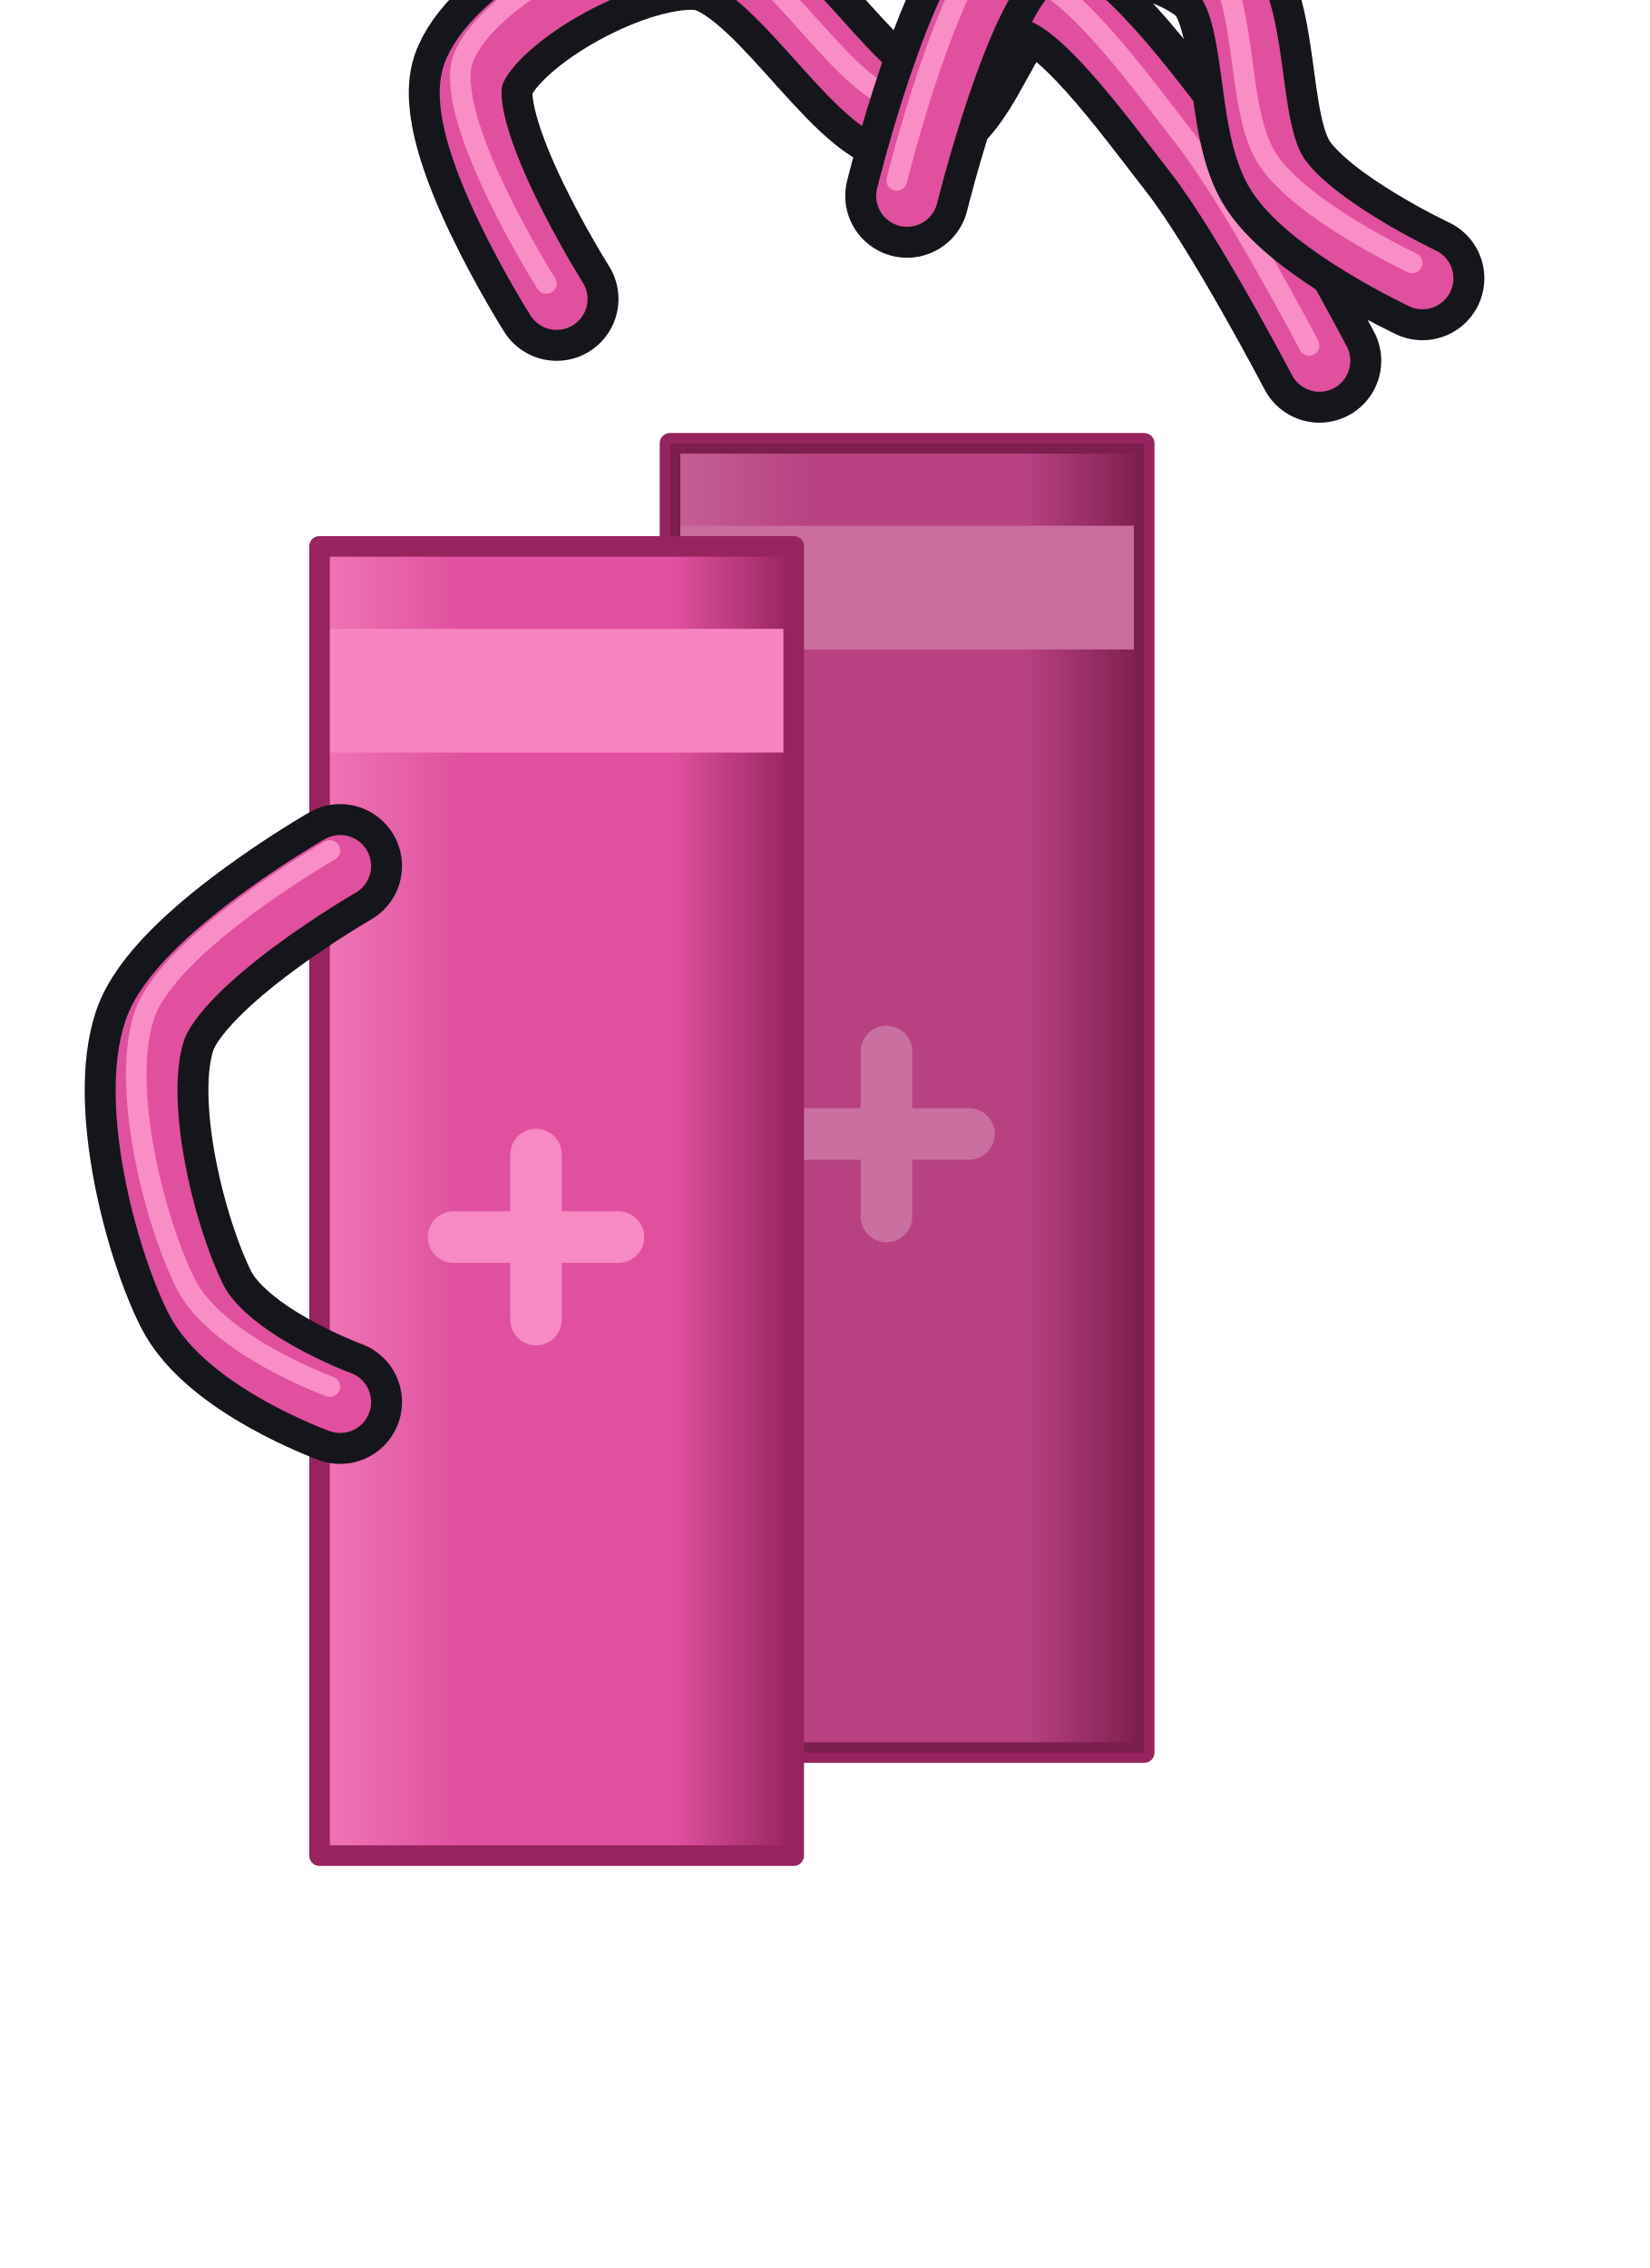
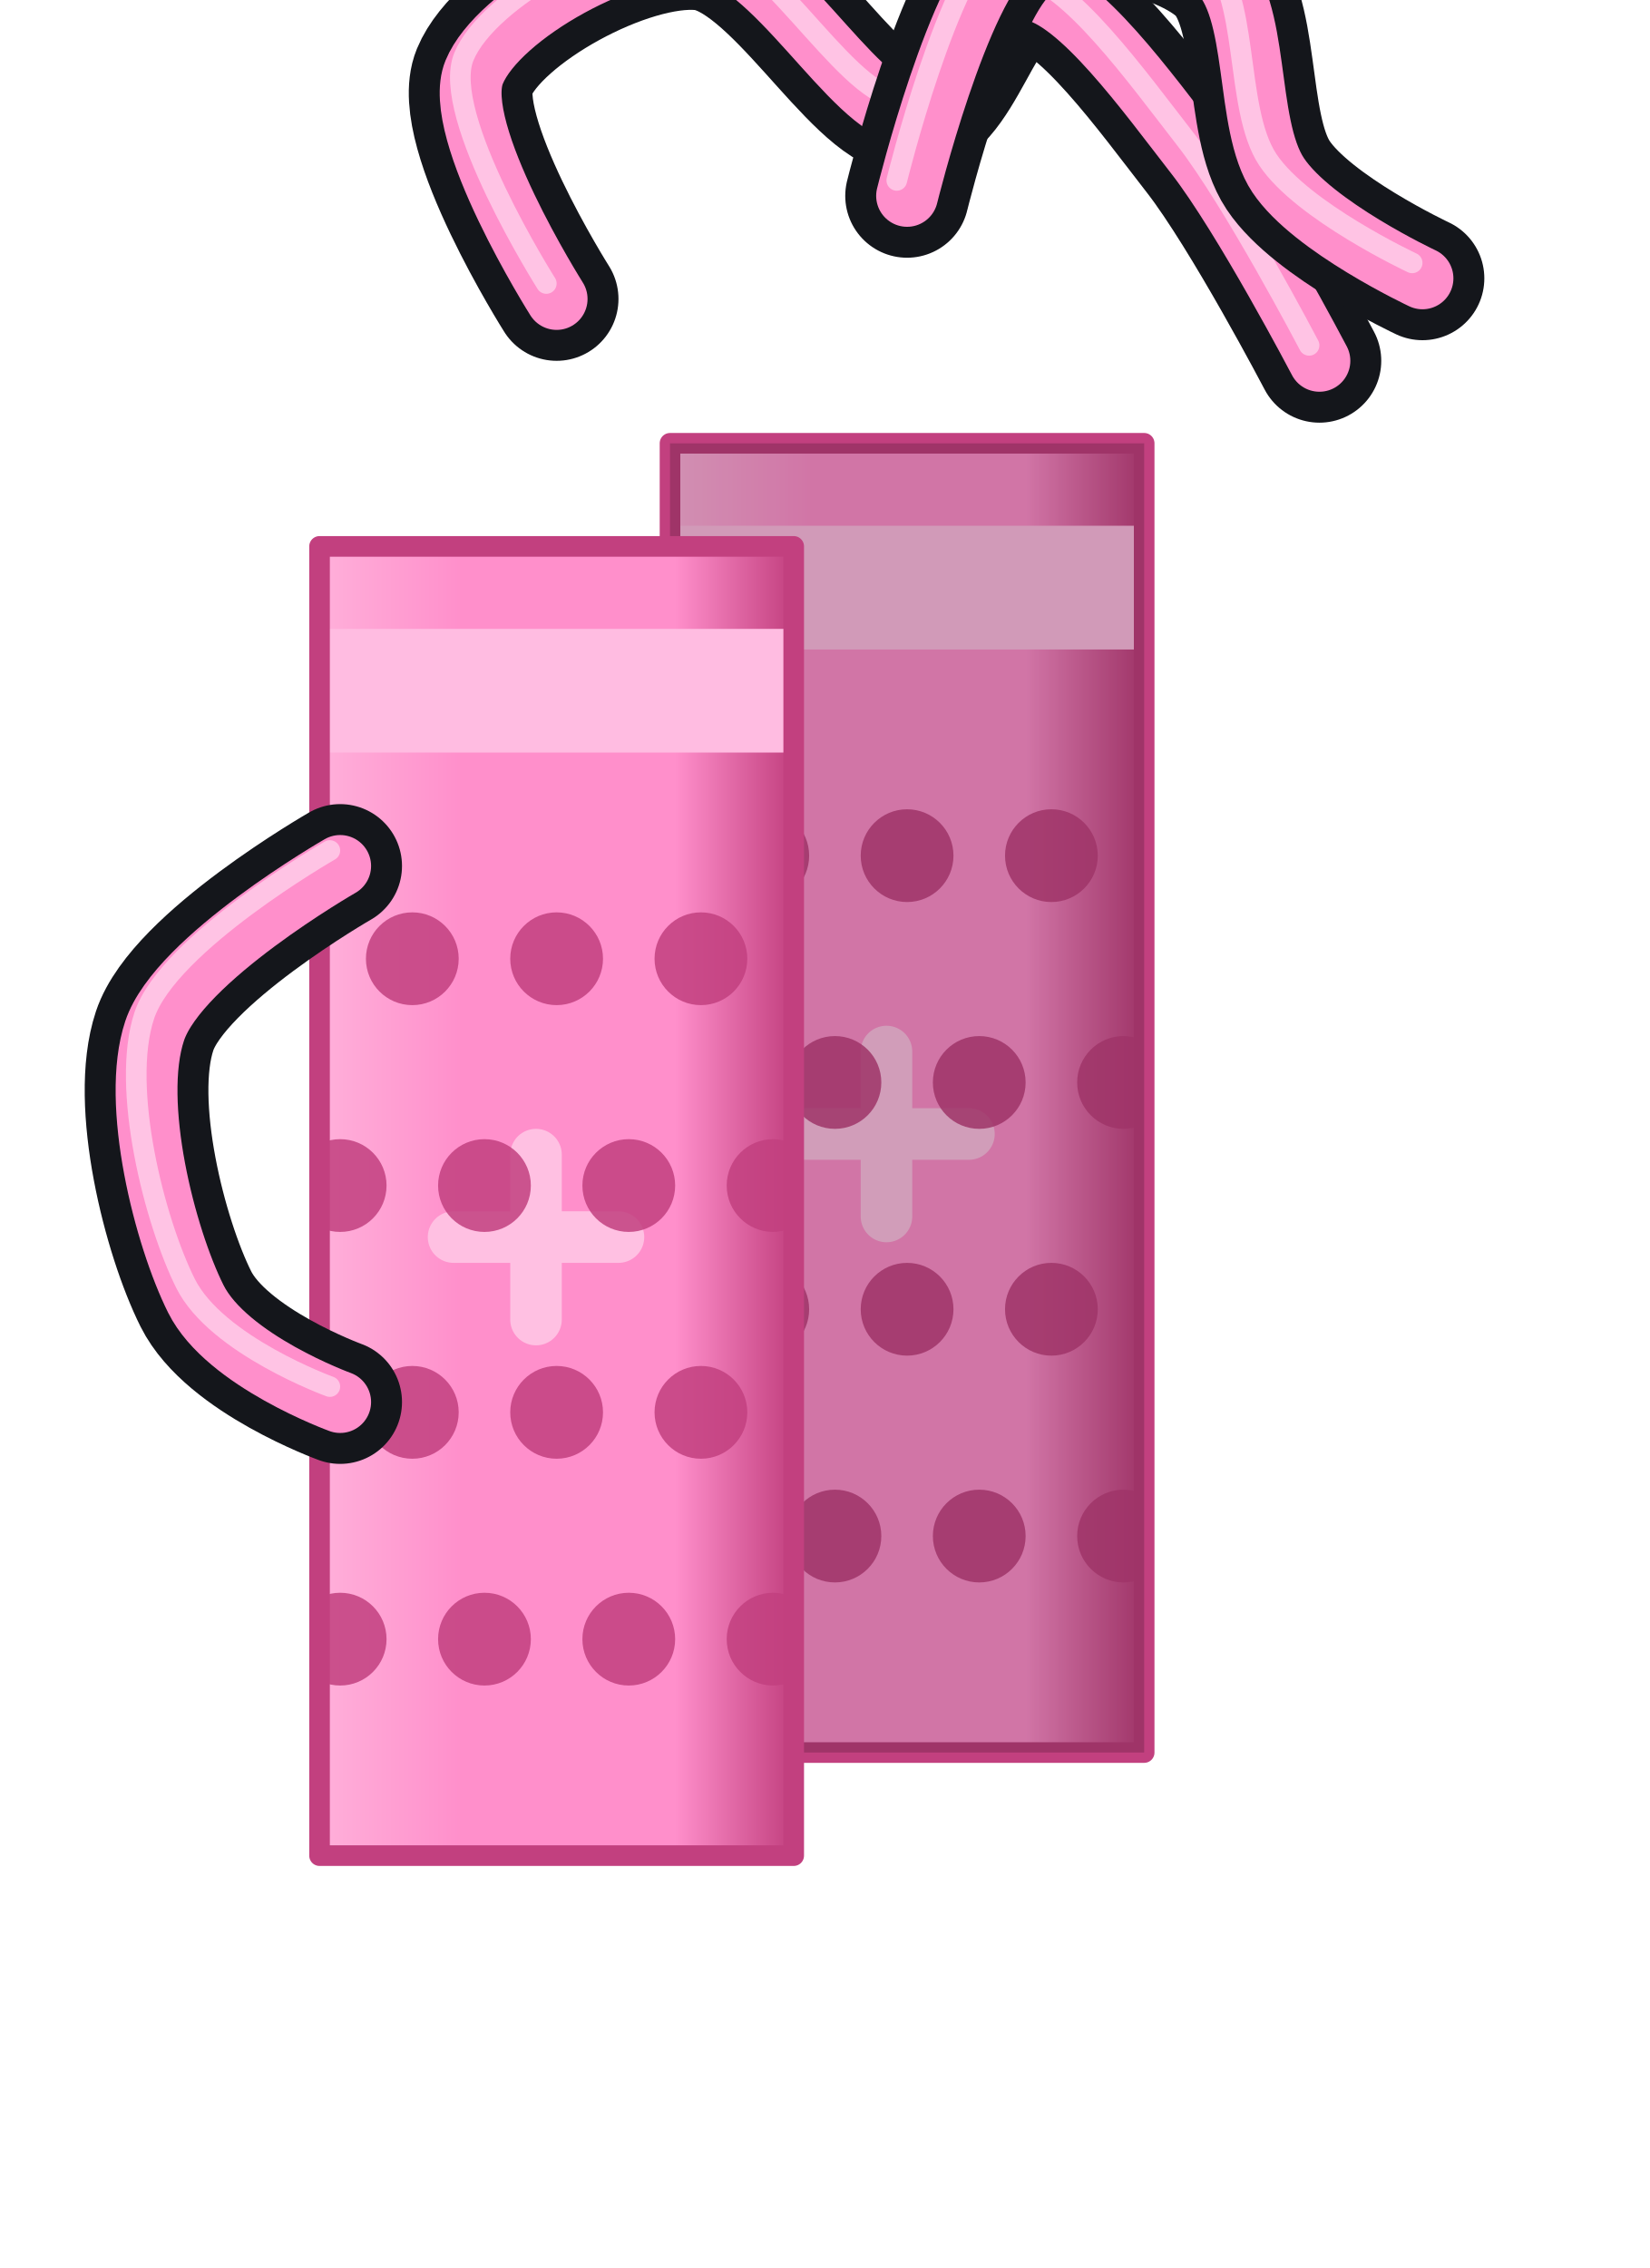
<svg xmlns="http://www.w3.org/2000/svg" width="160" height="220" viewBox="-80 -112 160 220">
  <defs>
    <linearGradient id="jtg1" gradientUnits="userSpaceOnUse" x1="-15" y1="0" x2="31" y2="0">
-       <stop offset="0" stop-color="#f076b6" />
-       <stop offset="0.3" stop-color="#e0509e" />
-       <stop offset="0.75" stop-color="#e0509e" />
-       <stop offset="1" stop-color="#97245f" />
+       <stop offset="0" stop-color="#ffb0da" />
+       <stop offset="0.3" stop-color="#ff8fcb" />
+       <stop offset="0.75" stop-color="#ff8fcb" />
+       <stop offset="1" stop-color="#c2407f" />
    </linearGradient>
-     <linearGradient id="jtg2" gradientUnits="userSpaceOnUse" x1="-49" y1="0" x2="-3" y2="0">
-       <stop offset="0" stop-color="#f076b6" />
-       <stop offset="0.3" stop-color="#e0509e" />
-       <stop offset="0.75" stop-color="#e0509e" />
-       <stop offset="1" stop-color="#97245f" />
+     <clipPath id="jtc2">
+       <path d="M-15 -69C-15 -69 31 -69 31 -69C31 -69 31 58 31 58C31 58 -15 58 -15 58C-15 58 -15 -69 -15 -69Z" />
+     </clipPath>
+     <linearGradient id="jtg3" gradientUnits="userSpaceOnUse" x1="-49" y1="0" x2="-3" y2="0">
+       <stop offset="0" stop-color="#ffb0da" />
+       <stop offset="0.3" stop-color="#ff8fcb" />
+       <stop offset="0.75" stop-color="#ff8fcb" />
+       <stop offset="1" stop-color="#c2407f" />
    </linearGradient>
+     <clipPath id="jtc4">
+       <path d="M-49 -59C-49 -59 -3 -59 -3 -59C-3 -59 -3 68 -3 68C-3 68 -49 68 -49 68C-49 68 -49 -59 -49 -59Z" />
+     </clipPath>
  </defs>
  <path d="M-15 -69C-15 -69 31 -69 31 -69C31 -69 31 58 31 58C31 58 -15 58 -15 58C-15 58 -15 -69 -15 -69Z" fill="url(#jtg1)" />
-   <path d="M-14 -61H30A1 1 0 0 1 31 -60V-50A1 1 0 0 1 30 -49H-14A1 1 0 0 1 -15 -50V-60A1 1 0 0 1 -14 -61Z" fill="#f685c0" />
-   <path d="M-2 -2H14M6 -10V6" fill="none" stroke="#f789c3" stroke-width="5" stroke-linejoin="round" stroke-linecap="round" />
-   <path d="M-15 -69C-15 -69 31 -69 31 -69C31 -69 31 58 31 58C31 58 -15 58 -15 58C-15 58 -15 -69 -15 -69Z" fill="none" stroke="#97245f" stroke-width="2" stroke-linejoin="round" stroke-linecap="round" />
+   <path d="M-14 -61H30A1 1 0 0 1 31 -60V-50A1 1 0 0 1 30 -49H-14A1 1 0 0 1 -15 -50V-60A1 1 0 0 1 -14 -61Z" fill="#ffbce1" />
+   <path d="M-2 -2H14M6 -10V6" fill="none" stroke="#ffc0e2" stroke-width="5" stroke-linejoin="round" stroke-linecap="round" />
+   <g clip-path="url(#jtc2)">
+     <path d="M-24.5 -29A4.5 4.5 0 1 0 -15.5 -29A4.5 4.5 0 1 0 -24.5 -29Z" fill="#c2407f" opacity="0.85" />
+     <path d="M-10.5 -29A4.5 4.5 0 1 0 -1.5 -29A4.5 4.5 0 1 0 -10.5 -29Z" fill="#c2407f" opacity="0.85" />
+     <path d="M3.5 -29A4.5 4.5 0 1 0 12.5 -29A4.5 4.5 0 1 0 3.5 -29Z" fill="#c2407f" opacity="0.85" />
+     <path d="M17.5 -29A4.5 4.5 0 1 0 26.5 -29A4.5 4.5 0 1 0 17.5 -29Z" fill="#c2407f" opacity="0.85" />
+     <path d="M31.5 -29A4.5 4.5 0 1 0 40.5 -29A4.5 4.5 0 1 0 31.5 -29Z" fill="#c2407f" opacity="0.85" />
+     <path d="M-17.5 -7A4.5 4.5 0 1 0 -8.5 -7A4.5 4.5 0 1 0 -17.5 -7Z" fill="#c2407f" opacity="0.85" />
+     <path d="M-3.5 -7A4.5 4.5 0 1 0 5.5 -7A4.5 4.5 0 1 0 -3.5 -7Z" fill="#c2407f" opacity="0.85" />
+     <path d="M10.5 -7A4.5 4.5 0 1 0 19.5 -7A4.5 4.5 0 1 0 10.5 -7Z" fill="#c2407f" opacity="0.85" />
+     <path d="M24.5 -7A4.5 4.5 0 1 0 33.5 -7A4.5 4.5 0 1 0 24.5 -7Z" fill="#c2407f" opacity="0.85" />
+     <path d="M38.5 -7A4.5 4.5 0 1 0 47.5 -7A4.5 4.5 0 1 0 38.5 -7Z" fill="#c2407f" opacity="0.85" />
+     <path d="M-24.5 15A4.5 4.5 0 1 0 -15.5 15A4.5 4.5 0 1 0 -24.5 15Z" fill="#c2407f" opacity="0.85" />
+     <path d="M-10.5 15A4.5 4.5 0 1 0 -1.5 15A4.5 4.5 0 1 0 -10.5 15Z" fill="#c2407f" opacity="0.85" />
+     <path d="M3.5 15A4.5 4.5 0 1 0 12.5 15A4.5 4.5 0 1 0 3.5 15Z" fill="#c2407f" opacity="0.85" />
+     <path d="M17.5 15A4.5 4.5 0 1 0 26.5 15A4.5 4.5 0 1 0 17.5 15Z" fill="#c2407f" opacity="0.85" />
+     <path d="M31.5 15A4.5 4.5 0 1 0 40.5 15A4.5 4.5 0 1 0 31.5 15Z" fill="#c2407f" opacity="0.85" />
+     <path d="M-17.5 37A4.5 4.5 0 1 0 -8.5 37A4.5 4.5 0 1 0 -17.5 37Z" fill="#c2407f" opacity="0.85" />
+     <path d="M-3.5 37A4.5 4.5 0 1 0 5.5 37A4.5 4.5 0 1 0 -3.5 37Z" fill="#c2407f" opacity="0.85" />
+     <path d="M10.5 37A4.5 4.5 0 1 0 19.5 37A4.5 4.5 0 1 0 10.5 37Z" fill="#c2407f" opacity="0.85" />
+     <path d="M24.5 37A4.5 4.5 0 1 0 33.5 37A4.5 4.5 0 1 0 24.5 37Z" fill="#c2407f" opacity="0.85" />
+     <path d="M38.5 37A4.5 4.5 0 1 0 47.5 37A4.5 4.5 0 1 0 38.5 37Z" fill="#c2407f" opacity="0.85" />
+   </g>
+   <path d="M-15 -69C-15 -69 31 -69 31 -69C31 -69 31 58 31 58C31 58 -15 58 -15 58C-15 58 -15 -69 -15 -69Z" fill="none" stroke="#c2407f" stroke-width="2" stroke-linejoin="round" stroke-linecap="round" />
  <path d="M-15 -69C-15 -69 31 -69 31 -69C31 -69 31 58 31 58C31 58 -15 58 -15 58C-15 58 -15 -69 -15 -69Z" fill="#000000" opacity="0.18" />
-   <path d="M-49 -59C-49 -59 -3 -59 -3 -59C-3 -59 -3 68 -3 68C-3 68 -49 68 -49 68C-49 68 -49 -59 -49 -59Z" fill="url(#jtg2)" />
-   <path d="M-48 -51H-4A1 1 0 0 1 -3 -50V-40A1 1 0 0 1 -4 -39H-48A1 1 0 0 1 -49 -40V-50A1 1 0 0 1 -48 -51Z" fill="#f685c0" />
-   <path d="M-36 8H-20M-28 0V16" fill="none" stroke="#f789c3" stroke-width="5" stroke-linejoin="round" stroke-linecap="round" />
-   <path d="M-49 -59C-49 -59 -3 -59 -3 -59C-3 -59 -3 68 -3 68C-3 68 -49 68 -49 68C-49 68 -49 -59 -49 -59Z" fill="none" stroke="#97245f" stroke-width="2" stroke-linejoin="round" stroke-linecap="round" />
+   <path d="M-49 -59C-49 -59 -3 -59 -3 -59C-3 -59 -3 68 -3 68C-3 68 -49 68 -49 68C-49 68 -49 -59 -49 -59Z" fill="url(#jtg3)" />
+   <path d="M-48 -51H-4A1 1 0 0 1 -3 -50V-40A1 1 0 0 1 -4 -39H-48A1 1 0 0 1 -49 -40V-50A1 1 0 0 1 -48 -51Z" fill="#ffbce1" />
+   <path d="M-36 8H-20M-28 0V16" fill="none" stroke="#ffc0e2" stroke-width="5" stroke-linejoin="round" stroke-linecap="round" />
+   <g clip-path="url(#jtc4)">
+     <path d="M-58.5 -19A4.5 4.5 0 1 0 -49.5 -19A4.5 4.5 0 1 0 -58.5 -19Z" fill="#c2407f" opacity="0.85" />
+     <path d="M-44.5 -19A4.5 4.5 0 1 0 -35.5 -19A4.5 4.5 0 1 0 -44.5 -19Z" fill="#c2407f" opacity="0.85" />
+     <path d="M-30.5 -19A4.5 4.5 0 1 0 -21.5 -19A4.5 4.5 0 1 0 -30.5 -19Z" fill="#c2407f" opacity="0.85" />
+     <path d="M-16.5 -19A4.5 4.5 0 1 0 -7.5 -19A4.5 4.5 0 1 0 -16.5 -19Z" fill="#c2407f" opacity="0.85" />
+     <path d="M-2.5 -19A4.5 4.5 0 1 0 6.5 -19A4.5 4.5 0 1 0 -2.5 -19Z" fill="#c2407f" opacity="0.85" />
+     <path d="M-51.5 3A4.5 4.5 0 1 0 -42.5 3A4.5 4.5 0 1 0 -51.5 3Z" fill="#c2407f" opacity="0.85" />
+     <path d="M-37.5 3A4.5 4.5 0 1 0 -28.5 3A4.5 4.5 0 1 0 -37.5 3Z" fill="#c2407f" opacity="0.85" />
+     <path d="M-23.5 3A4.5 4.5 0 1 0 -14.5 3A4.5 4.5 0 1 0 -23.5 3Z" fill="#c2407f" opacity="0.85" />
+     <path d="M-9.5 3A4.5 4.5 0 1 0 -0.5 3A4.5 4.5 0 1 0 -9.5 3Z" fill="#c2407f" opacity="0.85" />
+     <path d="M4.5 3A4.5 4.5 0 1 0 13.5 3A4.5 4.5 0 1 0 4.5 3Z" fill="#c2407f" opacity="0.85" />
+     <path d="M-58.5 25A4.5 4.5 0 1 0 -49.5 25A4.5 4.5 0 1 0 -58.5 25Z" fill="#c2407f" opacity="0.85" />
+     <path d="M-44.5 25A4.5 4.5 0 1 0 -35.5 25A4.5 4.5 0 1 0 -44.5 25Z" fill="#c2407f" opacity="0.85" />
+     <path d="M-30.5 25A4.5 4.5 0 1 0 -21.5 25A4.5 4.5 0 1 0 -30.5 25Z" fill="#c2407f" opacity="0.85" />
+     <path d="M-16.5 25A4.5 4.5 0 1 0 -7.5 25A4.5 4.5 0 1 0 -16.5 25Z" fill="#c2407f" opacity="0.85" />
+     <path d="M-2.5 25A4.5 4.5 0 1 0 6.5 25A4.5 4.5 0 1 0 -2.5 25Z" fill="#c2407f" opacity="0.85" />
+     <path d="M-51.5 47A4.5 4.5 0 1 0 -42.5 47A4.5 4.5 0 1 0 -51.5 47Z" fill="#c2407f" opacity="0.85" />
+     <path d="M-37.5 47A4.5 4.5 0 1 0 -28.5 47A4.5 4.5 0 1 0 -37.5 47Z" fill="#c2407f" opacity="0.85" />
+     <path d="M-23.5 47A4.5 4.5 0 1 0 -14.5 47A4.5 4.5 0 1 0 -23.5 47Z" fill="#c2407f" opacity="0.85" />
+     <path d="M-9.5 47A4.5 4.5 0 1 0 -0.5 47A4.5 4.5 0 1 0 -9.5 47Z" fill="#c2407f" opacity="0.85" />
+     <path d="M4.5 47A4.5 4.5 0 1 0 13.5 47A4.5 4.5 0 1 0 4.5 47Z" fill="#c2407f" opacity="0.85" />
+   </g>
+   <path d="M-49 -59C-49 -59 -3 -59 -3 -59C-3 -59 -3 68 -3 68C-3 68 -49 68 -49 68C-49 68 -49 -59 -49 -59Z" fill="none" stroke="#c2407f" stroke-width="2" stroke-linejoin="round" stroke-linecap="round" />
  <path d="M-26 -83C-26 -83 -36.33 -99.33 -34 -105C-31.67 -110.67 -19 -117.67 -12 -117C-5 -116.33 2.67 -101.67 8 -101C13.33 -100.33 15.33 -113.67 20 -113C24.67 -112.33 31.33 -103 36 -97C40.67 -91 48 -77 48 -77" fill="none" stroke="#14161b" stroke-width="12" stroke-linejoin="round" stroke-linecap="round" />
-   <path d="M-26 -83C-26 -83 -36.33 -99.33 -34 -105C-31.67 -110.67 -19 -117.67 -12 -117C-5 -116.33 2.67 -101.67 8 -101C13.33 -100.33 15.33 -113.67 20 -113C24.67 -112.33 31.33 -103 36 -97C40.67 -91 48 -77 48 -77" fill="none" stroke="#e0509e" stroke-width="6" stroke-linejoin="round" stroke-linecap="round" />
-   <path d="M-26 -83C-26 -83 -36.33 -99.33 -34 -105C-31.67 -110.67 -19 -117.67 -12 -117C-5 -116.33 2.67 -101.67 8 -101C13.33 -100.33 15.33 -113.67 20 -113C24.67 -112.33 31.33 -103 36 -97C40.67 -91 48 -77 48 -77" fill="none" stroke="#ff9ccf" stroke-width="2" stroke-linejoin="round" stroke-linecap="round" opacity="0.8" transform="translate(-1 -1.5)" />
+   <path d="M-26 -83C-26 -83 -36.33 -99.33 -34 -105C-31.67 -110.67 -19 -117.67 -12 -117C-5 -116.33 2.67 -101.67 8 -101C13.33 -100.33 15.33 -113.67 20 -113C24.67 -112.33 31.33 -103 36 -97C40.67 -91 48 -77 48 -77" fill="none" stroke="#ff8fcb" stroke-width="6" stroke-linejoin="round" stroke-linecap="round" />
+   <path d="M-26 -83C-26 -83 -36.33 -99.33 -34 -105C-31.67 -110.67 -19 -117.67 -12 -117C-5 -116.33 2.67 -101.67 8 -101C13.33 -100.33 15.33 -113.67 20 -113C24.67 -112.33 31.33 -103 36 -97C40.67 -91 48 -77 48 -77" fill="none" stroke="#ffd0ea" stroke-width="2" stroke-linejoin="round" stroke-linecap="round" opacity="0.8" transform="translate(-1 -1.5)" />
  <path d="M8 -93C8 -93 13 -113.33 18 -117C23 -120.67 33.67 -118.67 38 -115C42.33 -111.33 40.67 -100 44 -95C47.33 -90 58 -85 58 -85" fill="none" stroke="#14161b" stroke-width="12" stroke-linejoin="round" stroke-linecap="round" />
-   <path d="M8 -93C8 -93 13 -113.33 18 -117C23 -120.67 33.67 -118.67 38 -115C42.33 -111.33 40.67 -100 44 -95C47.33 -90 58 -85 58 -85" fill="none" stroke="#e0509e" stroke-width="6" stroke-linejoin="round" stroke-linecap="round" />
-   <path d="M8 -93C8 -93 13 -113.33 18 -117C23 -120.67 33.67 -118.67 38 -115C42.33 -111.33 40.67 -100 44 -95C47.33 -90 58 -85 58 -85" fill="none" stroke="#ff9ccf" stroke-width="2" stroke-linejoin="round" stroke-linecap="round" opacity="0.8" transform="translate(-1 -1.5)" />
+   <path d="M8 -93C8 -93 13 -113.33 18 -117C23 -120.67 33.67 -118.67 38 -115C42.33 -111.33 40.67 -100 44 -95C47.33 -90 58 -85 58 -85" fill="none" stroke="#ff8fcb" stroke-width="6" stroke-linejoin="round" stroke-linecap="round" />
+   <path d="M8 -93C8 -93 13 -113.33 18 -117C23 -120.67 33.67 -118.67 38 -115C42.33 -111.33 40.67 -100 44 -95C47.33 -90 58 -85 58 -85" fill="none" stroke="#ffd0ea" stroke-width="2" stroke-linejoin="round" stroke-linecap="round" opacity="0.8" transform="translate(-1 -1.5)" />
  <path d="M-47 -28C-47 -28 -62.67 -19 -65 -12C-67.33 -5 -64 8 -61 14C-58 20 -47 24 -47 24" fill="none" stroke="#14161b" stroke-width="12" stroke-linejoin="round" stroke-linecap="round" />
-   <path d="M-47 -28C-47 -28 -62.67 -19 -65 -12C-67.33 -5 -64 8 -61 14C-58 20 -47 24 -47 24" fill="none" stroke="#e0509e" stroke-width="6" stroke-linejoin="round" stroke-linecap="round" />
-   <path d="M-47 -28C-47 -28 -62.67 -19 -65 -12C-67.33 -5 -64 8 -61 14C-58 20 -47 24 -47 24" fill="none" stroke="#ff9ccf" stroke-width="2" stroke-linejoin="round" stroke-linecap="round" opacity="0.8" transform="translate(-1 -1.5)" />
+   <path d="M-47 -28C-47 -28 -62.67 -19 -65 -12C-67.33 -5 -64 8 -61 14C-58 20 -47 24 -47 24" fill="none" stroke="#ff8fcb" stroke-width="6" stroke-linejoin="round" stroke-linecap="round" />
+   <path d="M-47 -28C-47 -28 -62.67 -19 -65 -12C-67.33 -5 -64 8 -61 14C-58 20 -47 24 -47 24" fill="none" stroke="#ffd0ea" stroke-width="2" stroke-linejoin="round" stroke-linecap="round" opacity="0.8" transform="translate(-1 -1.5)" />
</svg>
